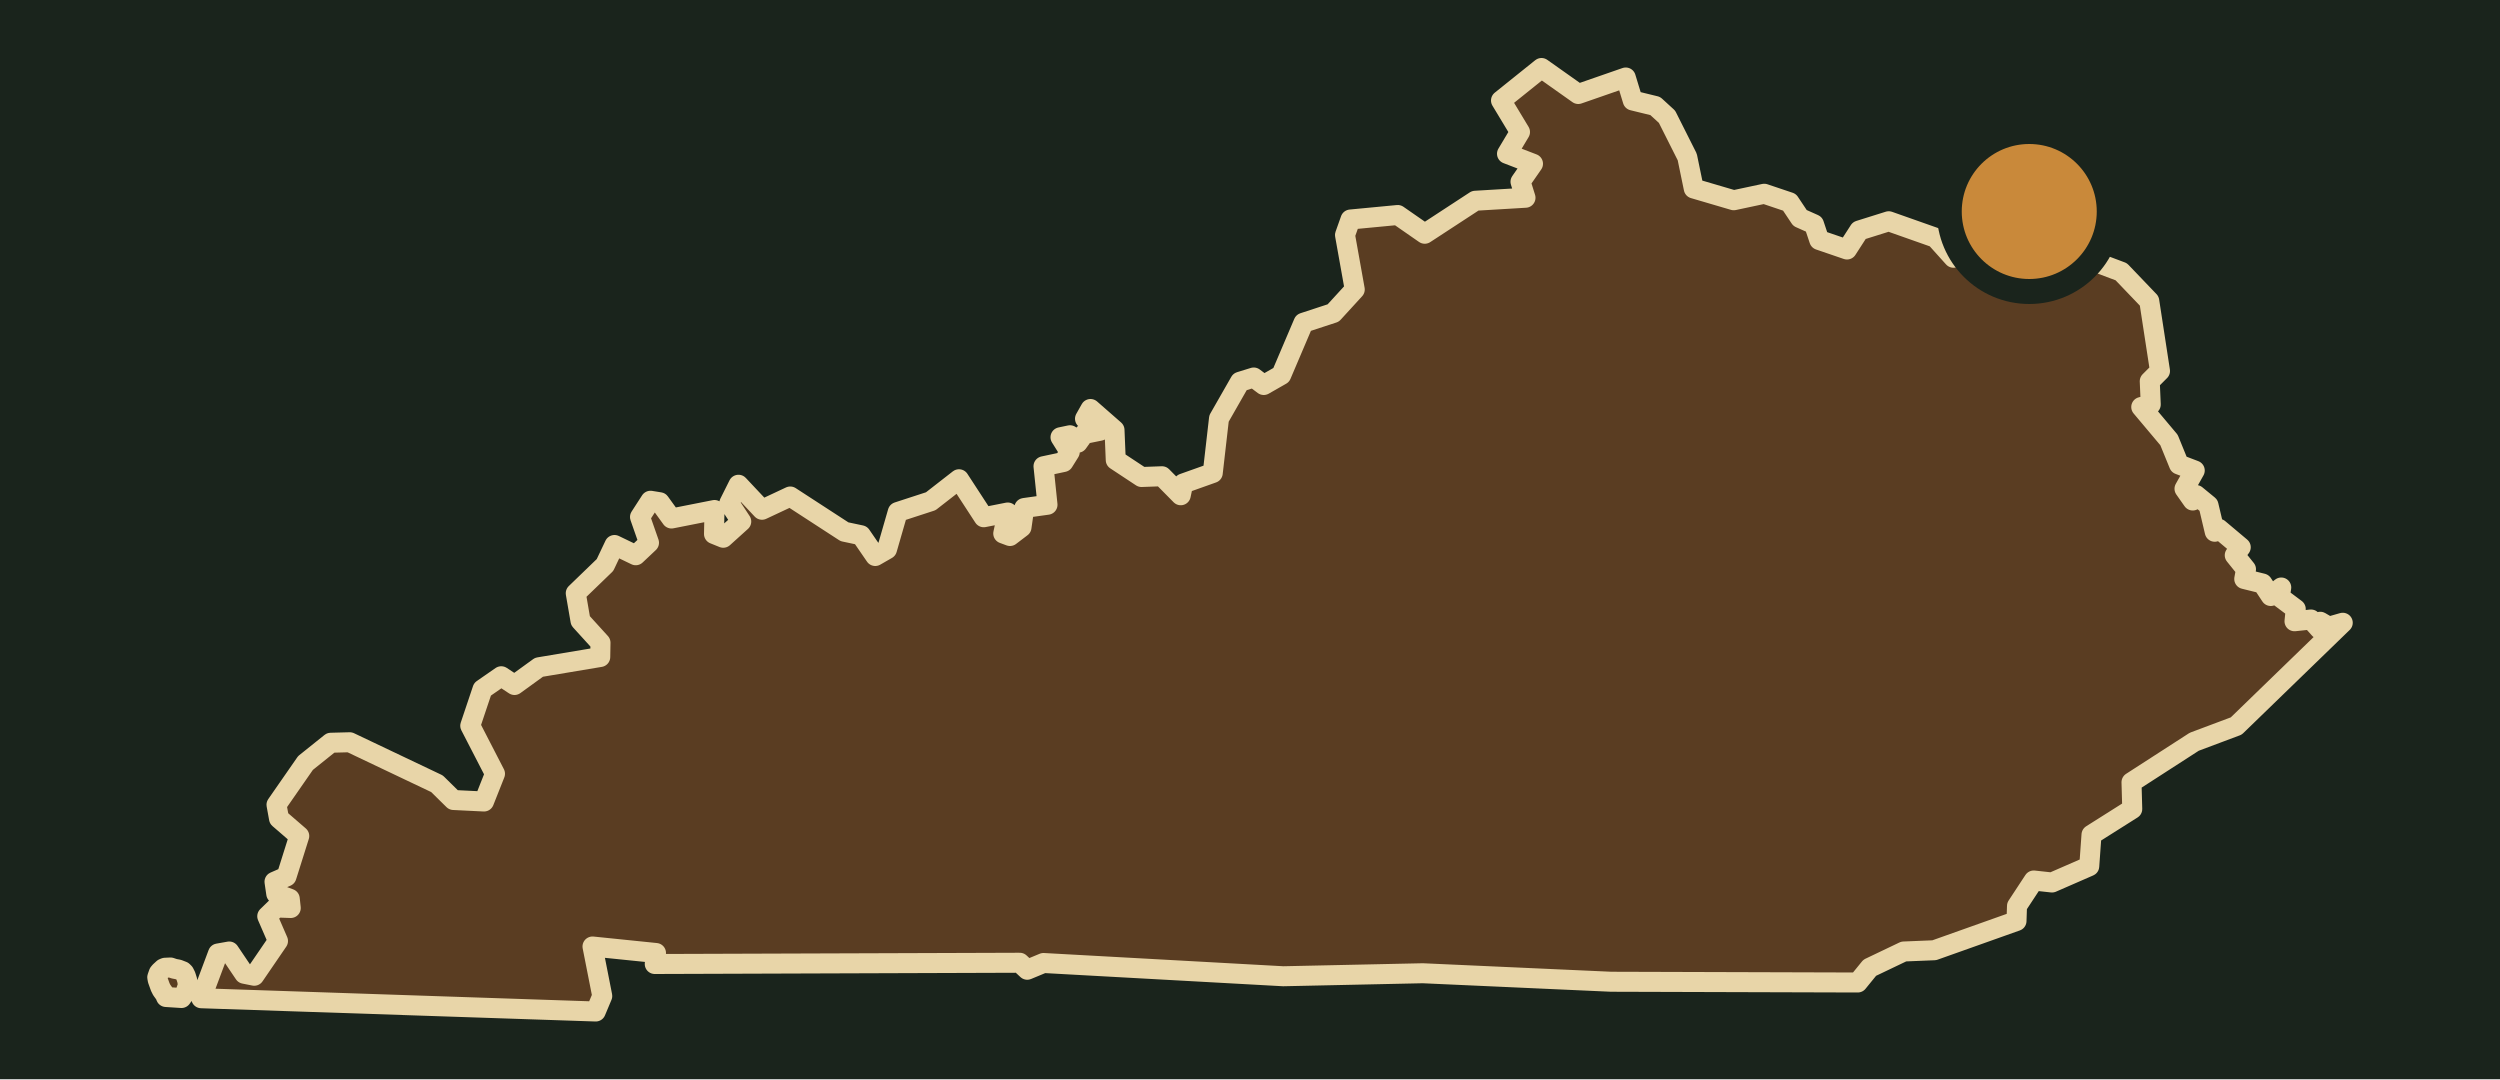
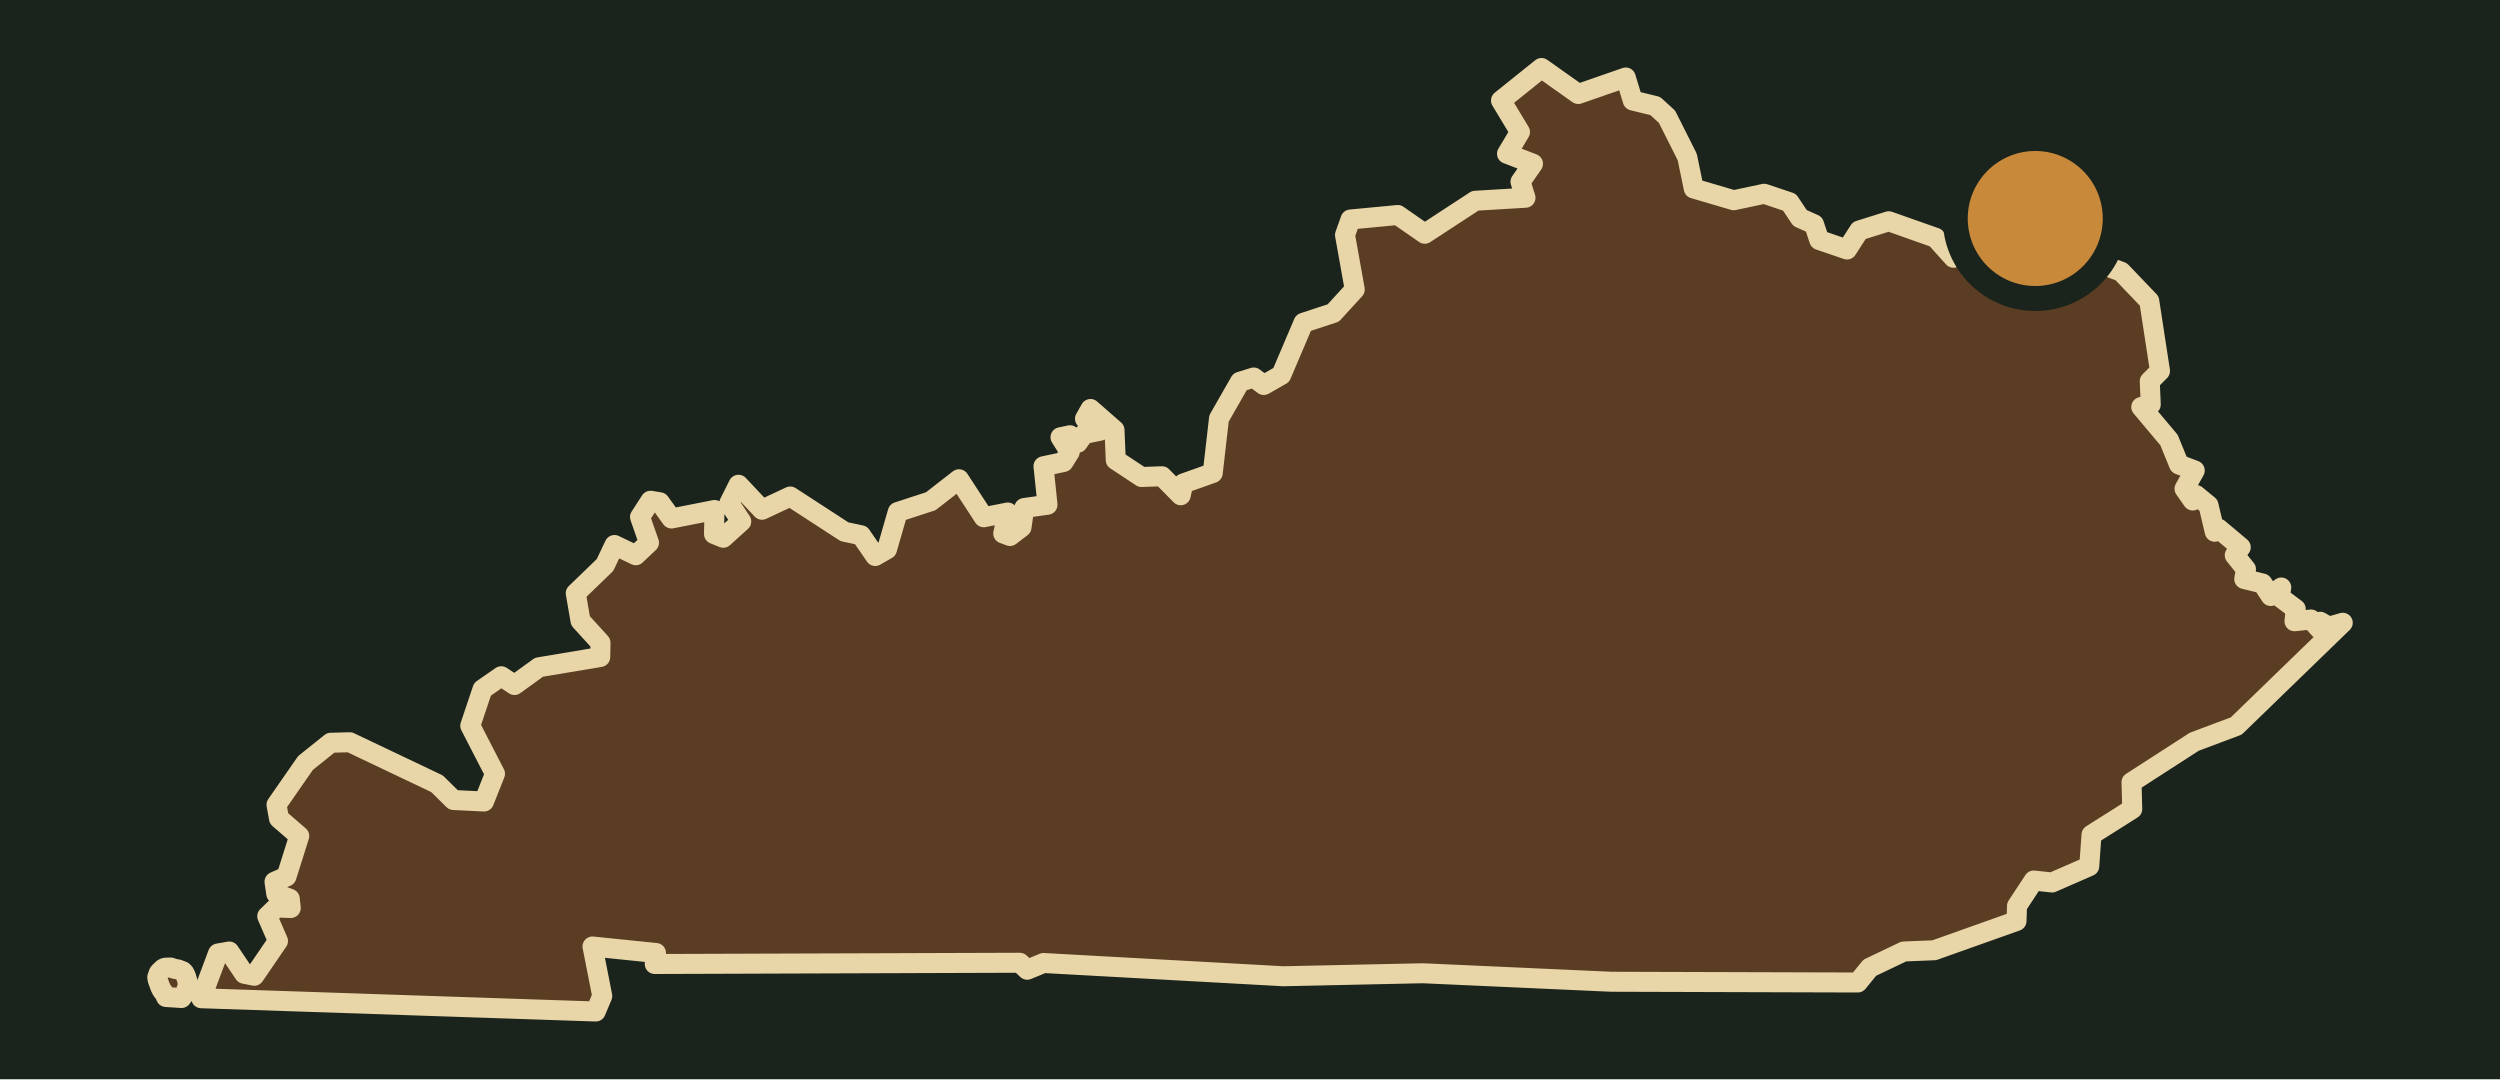
<svg xmlns="http://www.w3.org/2000/svg" viewBox="0 0 1000 431.7">
  <rect width="1000" height="431.7" fill="#1a241c" />
  <path fill="#5a3d22" stroke="#e8d5a8" stroke-width="8" stroke-linejoin="round" fill-rule="evenodd" d="M80.5 399.3L87.2 381.4L91.7 380.6L97.7 389.5L101.7 390.3L111.2 376.4L106.9 366.5L110.5 363.0L116.3 363.2L115.9 359.5L110.5 357.5L109.8 352.7L114.6 350.6L119.7 334.4L111.6 327.4L110.6 321.9L122.2 305.2L132.3 297.1L139.9 296.9L174.8 313.5L181.4 320.0L193.6 320.6L198.0 309.5L188.1 290.3L193.0 275.7L200.5 270.5L205.8 274.0L215.6 266.9L240.1 262.8L240.2 257.1L232.2 248.3L230.3 237.3L242.0 226.0L245.8 218.0L254.3 222.1L259.6 217.1L256.0 206.8L260.2 200.3L263.9 200.9L268.6 207.4L285.8 204.0L285.6 213.6L289.3 215.1L296.5 208.6L291.7 201.3L295.4 193.9L304.8 203.9L316.1 198.6L337.8 212.7L344.4 214.1L350.1 222.4L354.8 219.7L359.1 204.8L372.3 200.5L383.6 191.7L393.5 206.9L403.1 205.0L401.3 213.4L404.0 214.4L408.6 210.9L409.7 203.2L419.0 201.9L417.4 186.5L425.4 184.8L427.9 180.8L424.2 174.9L428.0 174.1L431.1 177.1L433.6 173.6L440.0 172.3L434.0 167.5L436.2 163.6L445.8 172.0L446.3 184.0L456.6 190.8L464.8 190.5L472.3 198.1L473.3 193.4L485.1 189.2L487.6 167.4L496.0 152.7L501.5 151.0L505.5 154.0L512.5 150.0L521.4 129.1L533.3 125.2L541.9 115.8L538.0 94.0L540.2 87.8L559.1 86.0L569.9 93.5L590.1 80.3L610.2 79.1L608.2 72.7L613.2 65.5L602.8 61.5L608.0 52.8L600.4 40.2L616.6 27.2L631.3 37.6L650.3 31.0L653.1 40.2L662.1 42.4L666.8 46.7L674.9 62.8L677.5 75.4L693.5 80.1L705.7 77.5L715.8 80.9L720.0 87.2L725.6 89.7L727.7 96.0L738.8 99.8L743.7 92.2L755.5 88.5L774.2 95.1L781.4 103.1L786.7 98.4L797.1 99.5L810.8 83.6L827.4 79.6L832.0 102.5L848.5 108.7L859.7 120.4L864.0 148.4L859.9 152.5L860.3 161.8L856.5 162.8L867.6 176.0L871.6 185.8L877.9 188.2L873.8 195.5L877.1 200.2L878.4 198.0L883.4 202.1L885.9 212.7L887.5 211.5L896.3 218.9L893.9 222.1L898.4 227.7L897.7 231.6L905.0 233.4L908.3 238.4L912.5 235.0L911.9 238.8L918.3 243.6L917.8 248.5L924.4 247.8L927.8 251.6L928.1 248.7L931.5 250.7L937.1 249.1L894.5 290.4L877.7 296.7L852.6 312.9L852.9 323.6L836.6 333.9L835.7 346.5L820.8 353.0L813.5 352.2L806.8 362.4L806.6 368.4L773.7 380.1L761.5 380.6L747.9 387.1L743.1 393.0L644.5 392.7L569.1 389.3L513.3 390.5L417.4 385.2L410.9 387.9L407.9 385.1L261.9 385.6L262.4 381.2L237.0 378.6L240.9 398.4L238.3 404.6L80.5 399.3ZM62.9 390.9L63.5 389.2L64.0 388.6L65.3 387.4L66.0 387.1L68.2 387.0L69.7 387.5L71.3 387.8L73.1 388.5L73.7 389.1L74.3 390.3L74.9 392.2L75.1 393.7L75.0 394.6L74.2 396.9L72.6 399.2L66.4 398.8L66.0 397.8L64.7 396.0L64.1 394.8L63.1 392.0L62.9 390.9Z" />
-   <circle cx="811.7" cy="84.6" r="32" fill="#c9893a" stroke="#1a241c" stroke-width="10" />
+   <circle cx="814.1" cy="87.4" r="32" fill="#c9893a" stroke="#1a241c" stroke-width="10" />
</svg>
